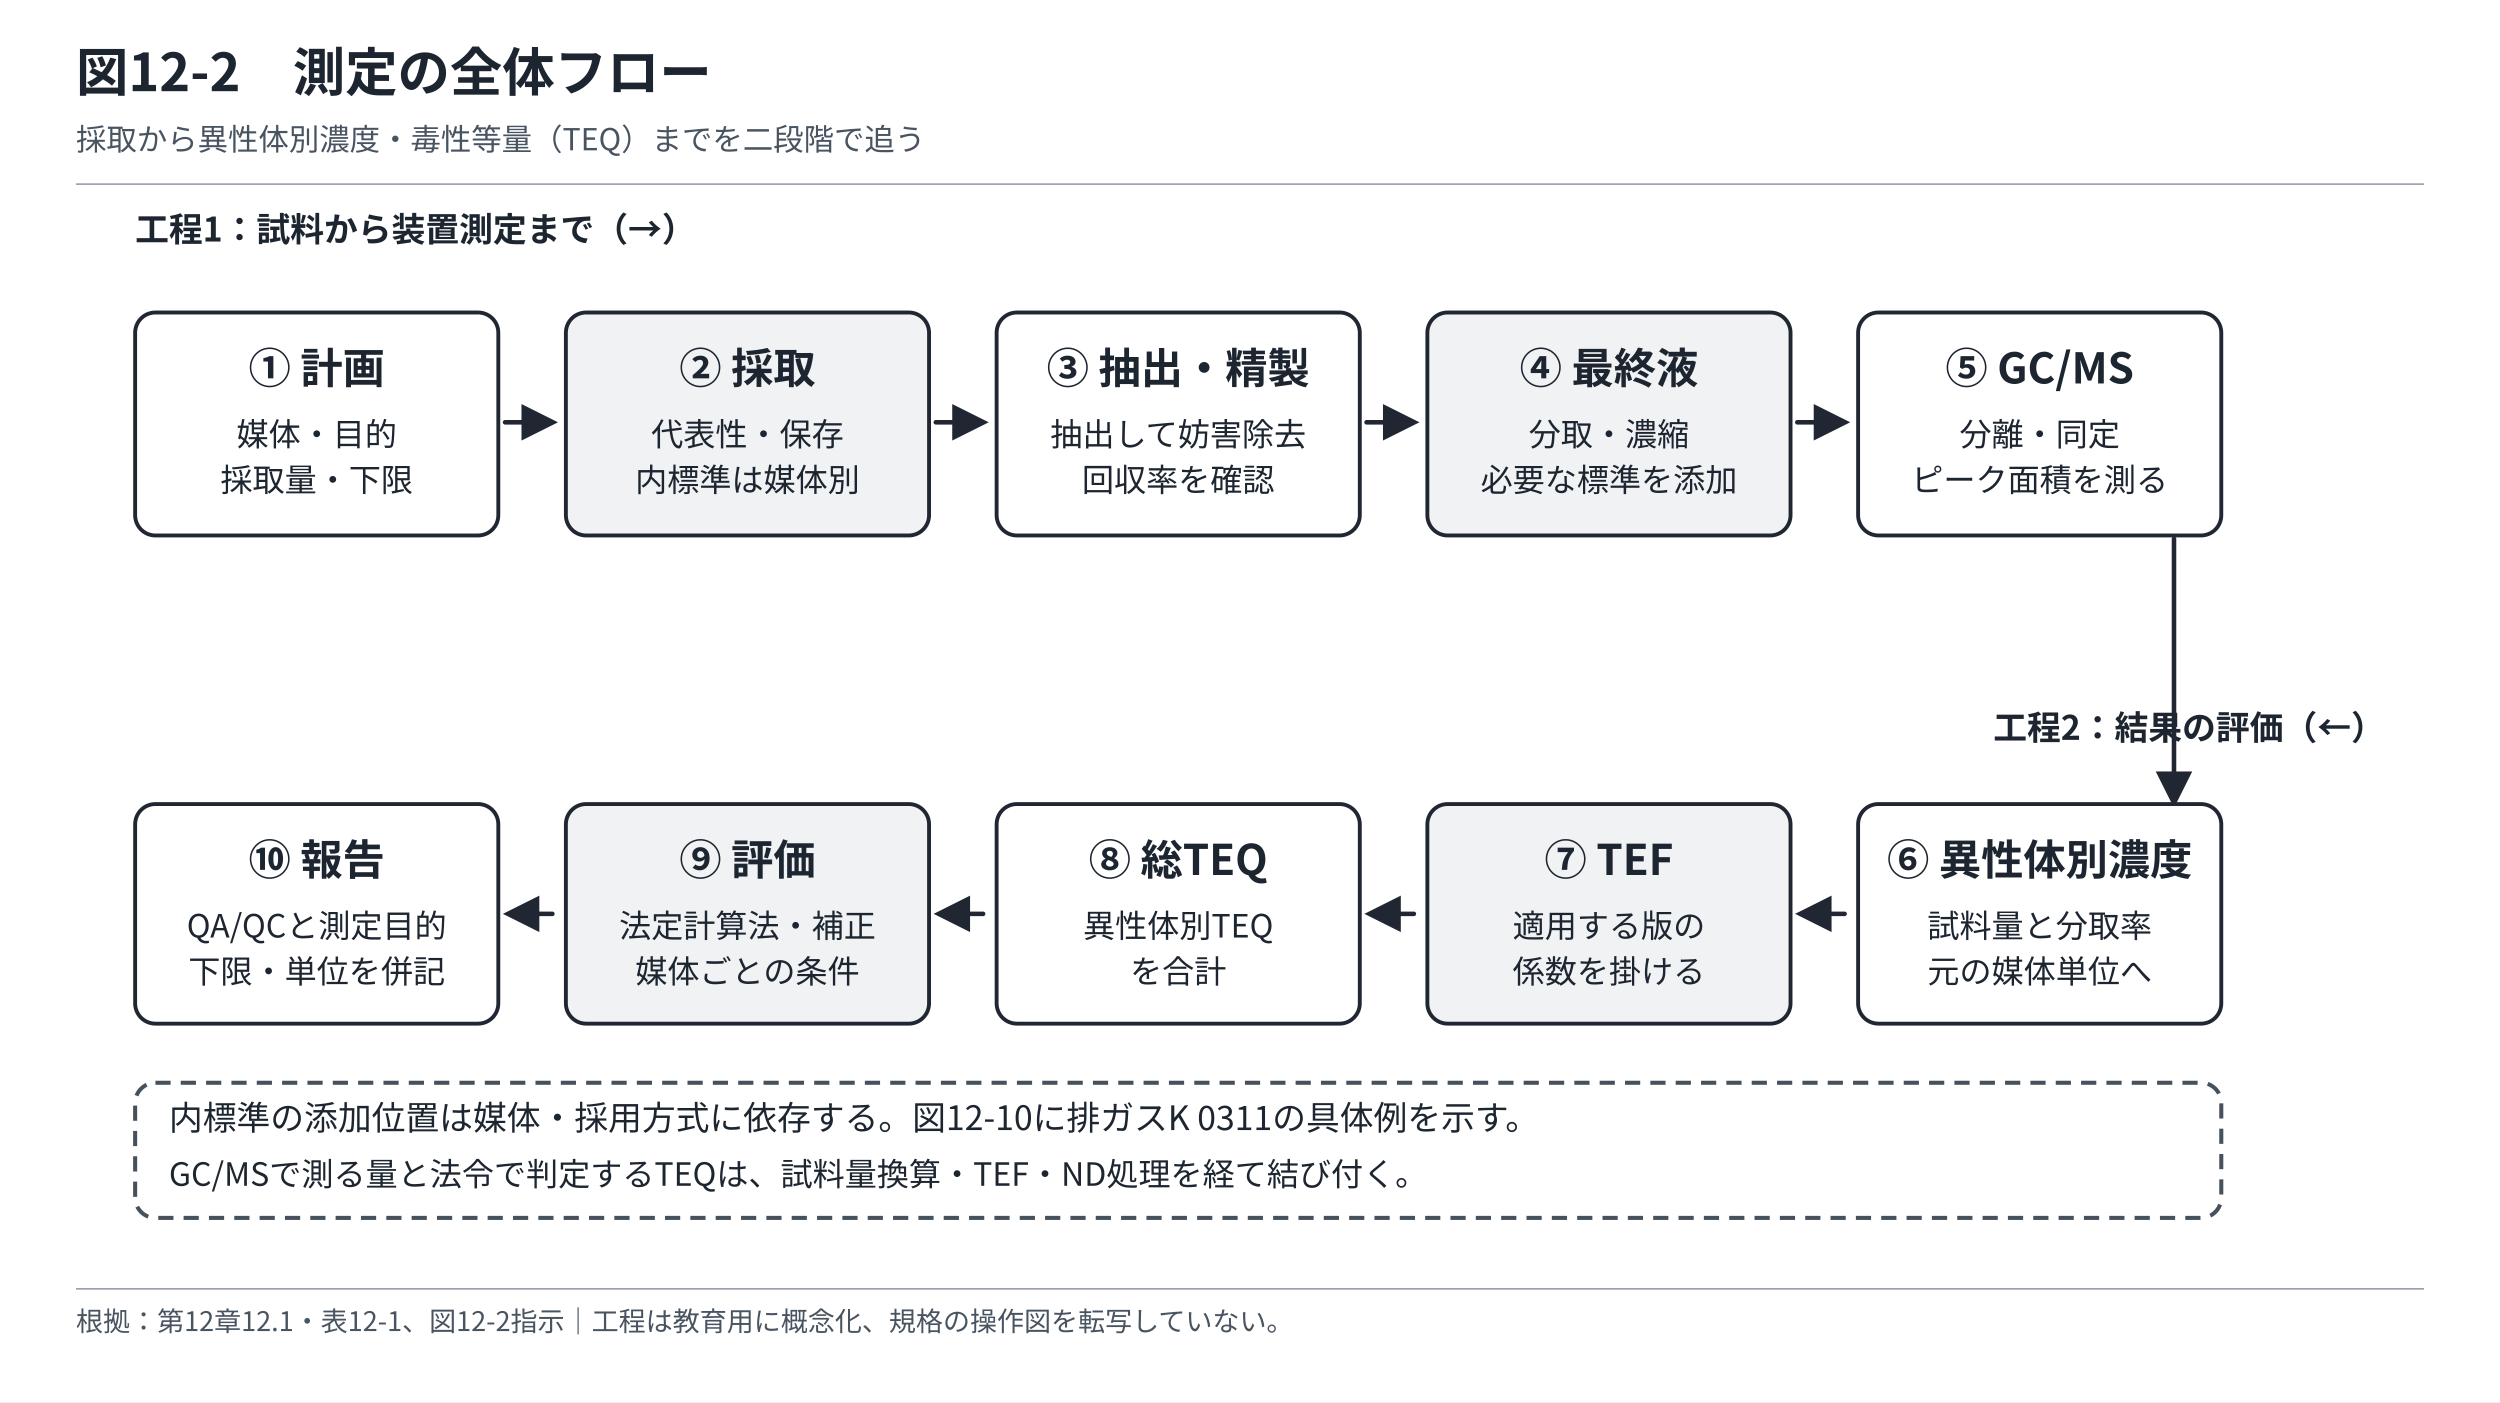
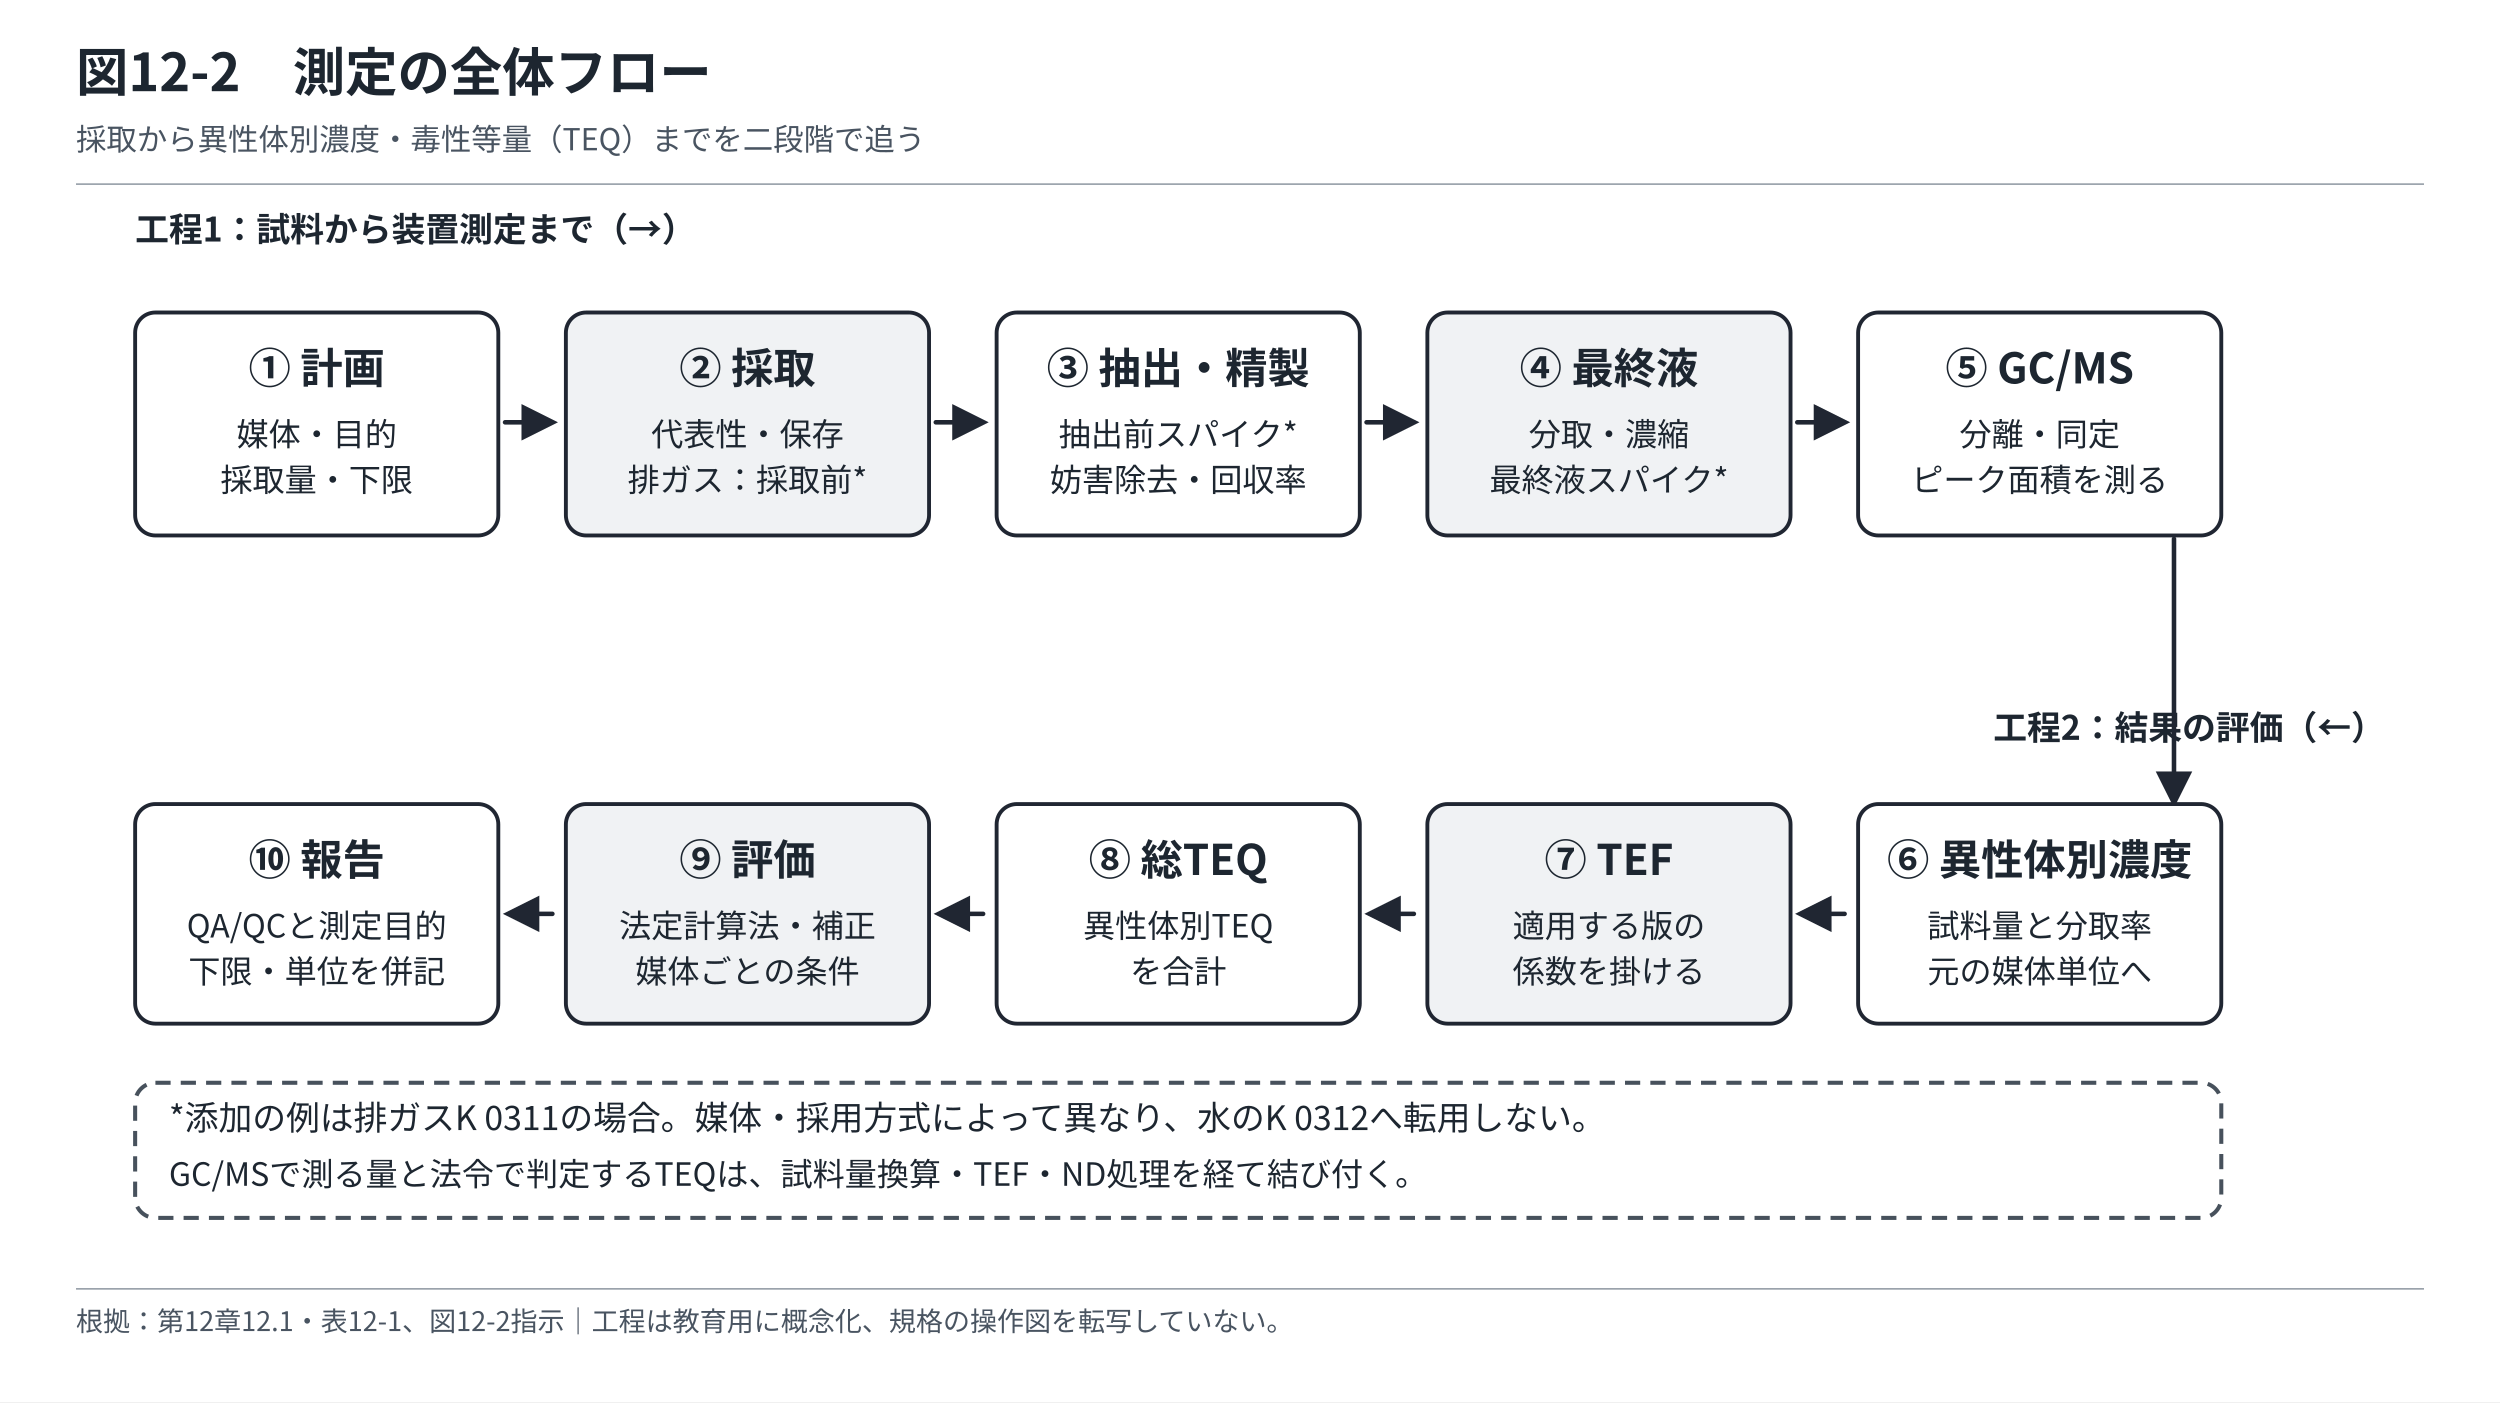
<svg xmlns="http://www.w3.org/2000/svg" viewBox="0 0 1480 830" width="1480" height="830" role="img" aria-label="測定の全体フロー">
  <defs>
    <marker id="arrow" viewBox="0 0 10 10" refX="8" refY="5" markerWidth="8" markerHeight="8" orient="auto-start-reverse">
      <path d="M0 0 L10 5 L0 10 z" fill="#202632" />
    </marker>
  </defs>
  <style>
text{font-family:"Noto Sans CJK JP","Noto Sans JP","Yu Gothic","Hiragino Kaku Gothic ProN",sans-serif;fill:#1d2630}
.bold{font-weight:700}.center{text-anchor:middle}.small{font-size:16px}.minor{fill:#495461}
.panel{fill:#fff;stroke:#202632;stroke-width:2.3}.gray{fill:#f0f2f4;stroke:#202632;stroke-width:2.3}
.tint{fill:#dfe3e8;stroke:#202632;stroke-width:2.3}
.dashbox{fill:#fff;stroke:#47515c;stroke-width:2.4;stroke-dasharray:9 6}
.arr{stroke:#202632;stroke-width:2.7;fill:none;stroke-linecap:round;stroke-linejoin:round}
.thin{stroke:#66707a;stroke-width:2;fill:none}.dashed{stroke:#65707a;stroke-width:2.5;stroke-dasharray:8 6;fill:none}
.particle{fill:#1d2630;stroke:#1d2630}.border{stroke:#9aa2ab;stroke-width:1}
</style>
  <rect width="1480" height="830" fill="white" />
  <text x="45" y="54" font-size="31" class="bold">図12-2　測定の全体フロー</text>
  <text x="45" y="89" font-size="18" class="minor">採取から異性体別濃度・毒性等量（TEQ）までを二段階で追う</text>
  <line x1="45" y1="109" x2="1435" y2="109" class="border" />
  <text x="80" y="143" font-size="20" class="bold">工程1：試料から装置測定まで（→）</text>
  <text x="1180" y="438" font-size="20" class="bold">工程2：結果の評価（←）</text>
  <rect class="panel" x="80" y="185" width="215" height="132" rx="12" />
  <text x="187.5" y="227" font-size="25" class="center bold">① 計画</text>
  <text x="187.5" y="264" font-size="19" class="center">媒体・目的</text>
  <text x="187.5" y="291" font-size="19" class="center">採取量・下限</text>
  <path class="arr" d="M299 250 L326 250" marker-end="url(#arrow)" />
  <rect class="gray" x="335" y="185" width="215" height="132" rx="12" />
  <text x="442.5" y="227" font-size="25" class="center bold">② 採取</text>
  <text x="442.5" y="264" font-size="19" class="center">代表性・保存</text>
-   <text x="442.5" y="291" font-size="19" class="center">内標準は媒体別</text>
+   <text x="442.5" y="291" font-size="19" class="center">排ガス：採取前*</text>
  <path class="arr" d="M554 250 L581 250" marker-end="url(#arrow)" />
  <rect class="panel" x="590" y="185" width="215" height="132" rx="12" />
  <text x="697.5" y="227" font-size="25" class="center bold">③ 抽出・精製</text>
-   <text x="697.5" y="264" font-size="19" class="center">抽出して妨害除去</text>
-   <text x="697.5" y="291" font-size="19" class="center">回収率を確認</text>
+   <text x="697.5" y="264" font-size="19" class="center">抽出前スパイク*</text>
+   <text x="697.5" y="291" font-size="19" class="center">妨害除去・回収率</text>
  <path class="arr" d="M809 250 L836 250" marker-end="url(#arrow)" />
  <rect class="gray" x="845" y="185" width="215" height="132" rx="12" />
  <text x="952.5" y="227" font-size="25" class="center bold">④ 最終液</text>
  <text x="952.5" y="264" font-size="19" class="center">分取・濃縮</text>
-   <text x="952.5" y="291" font-size="19" class="center">必要な標準を添加</text>
+   <text x="952.5" y="291" font-size="19" class="center">最終液スパイク*</text>
  <path class="arr" d="M1064 250 L1091 250" marker-end="url(#arrow)" />
  <rect class="panel" x="1100" y="185" width="215" height="132" rx="12" />
  <text x="1207.5" y="227" font-size="25" class="center bold">⑤ GC/MS</text>
  <text x="1207.5" y="264" font-size="19" class="center">分離・同定</text>
  <text x="1207.5" y="291" font-size="19" class="center">ピーク面積を測る</text>
  <path class="arr" d="M1287 319 L1287 474" marker-end="url(#arrow)" />
  <rect class="panel" x="80" y="476" width="215" height="130" rx="12" />
  <text x="187.5" y="518" font-size="25" class="center bold">⑩ 報告</text>
  <text x="187.5" y="555" font-size="19" class="center">QA/QCと測定目的</text>
  <text x="187.5" y="582" font-size="19" class="center">下限・単位を併記</text>
  <path class="arr" d="M327 541 L302 541" marker-end="url(#arrow)" />
  <rect class="gray" x="335" y="476" width="215" height="130" rx="12" />
  <text x="442.5" y="518" font-size="25" class="center bold">⑨ 評価</text>
  <text x="442.5" y="555" font-size="19" class="center">法定計算法・補正</text>
  <text x="442.5" y="582" font-size="19" class="center">媒体ごとの条件</text>
  <path class="arr" d="M582 541 L557 541" marker-end="url(#arrow)" />
  <rect class="panel" x="590" y="476" width="215" height="130" rx="12" />
  <text x="697.5" y="518" font-size="25" class="center bold">⑧ 総TEQ</text>
  <text x="697.5" y="555" font-size="19" class="center">異性体別TEQ</text>
  <text x="697.5" y="582" font-size="19" class="center">を合計</text>
  <path class="arr" d="M837 541 L812 541" marker-end="url(#arrow)" />
  <rect class="gray" x="845" y="476" width="215" height="130" rx="12" />
  <text x="952.5" y="518" font-size="25" class="center bold">⑦ TEF</text>
  <text x="952.5" y="555" font-size="19" class="center">適用する版の</text>
  <text x="952.5" y="582" font-size="19" class="center">係数を掛ける</text>
  <path class="arr" d="M1092 541 L1067 541" marker-end="url(#arrow)" />
  <rect class="panel" x="1100" y="476" width="215" height="130" rx="12" />
  <text x="1207.5" y="518" font-size="25" class="center bold">⑥ 異性体別濃度</text>
  <text x="1207.5" y="555" font-size="19" class="center">試料量と分取率</text>
  <text x="1207.5" y="582" font-size="19" class="center">元の媒体単位へ</text>
  <rect class="dashbox" x="80" y="641" width="1235" height="80" rx="12" />
-   <text x="100" y="669" font-size="20">内標準の添加位置は媒体・採用方式に依存する。図12-10に排ガスK 0311の具体例を示す。</text>
+   <text x="100" y="669" font-size="20">*添加の例は排ガスK 0311の場合。媒体・採用方式によって異なり、水のK 0312へ転用しない。</text>
  <text x="100" y="702" font-size="19">GC/MSで測る量と法令で判定するTEQは、試料量換算・TEF・ND処理を経て結び付く。</text>
  <line x1="45" y1="763" x2="1435" y2="763" class="border" />
  <text x="45" y="788" font-size="16" class="minor">根拠：第12章12.1・表12-1、図12-2指示｜工程は教育用に概念化、規格の操作図を転写していない。</text>
</svg>
